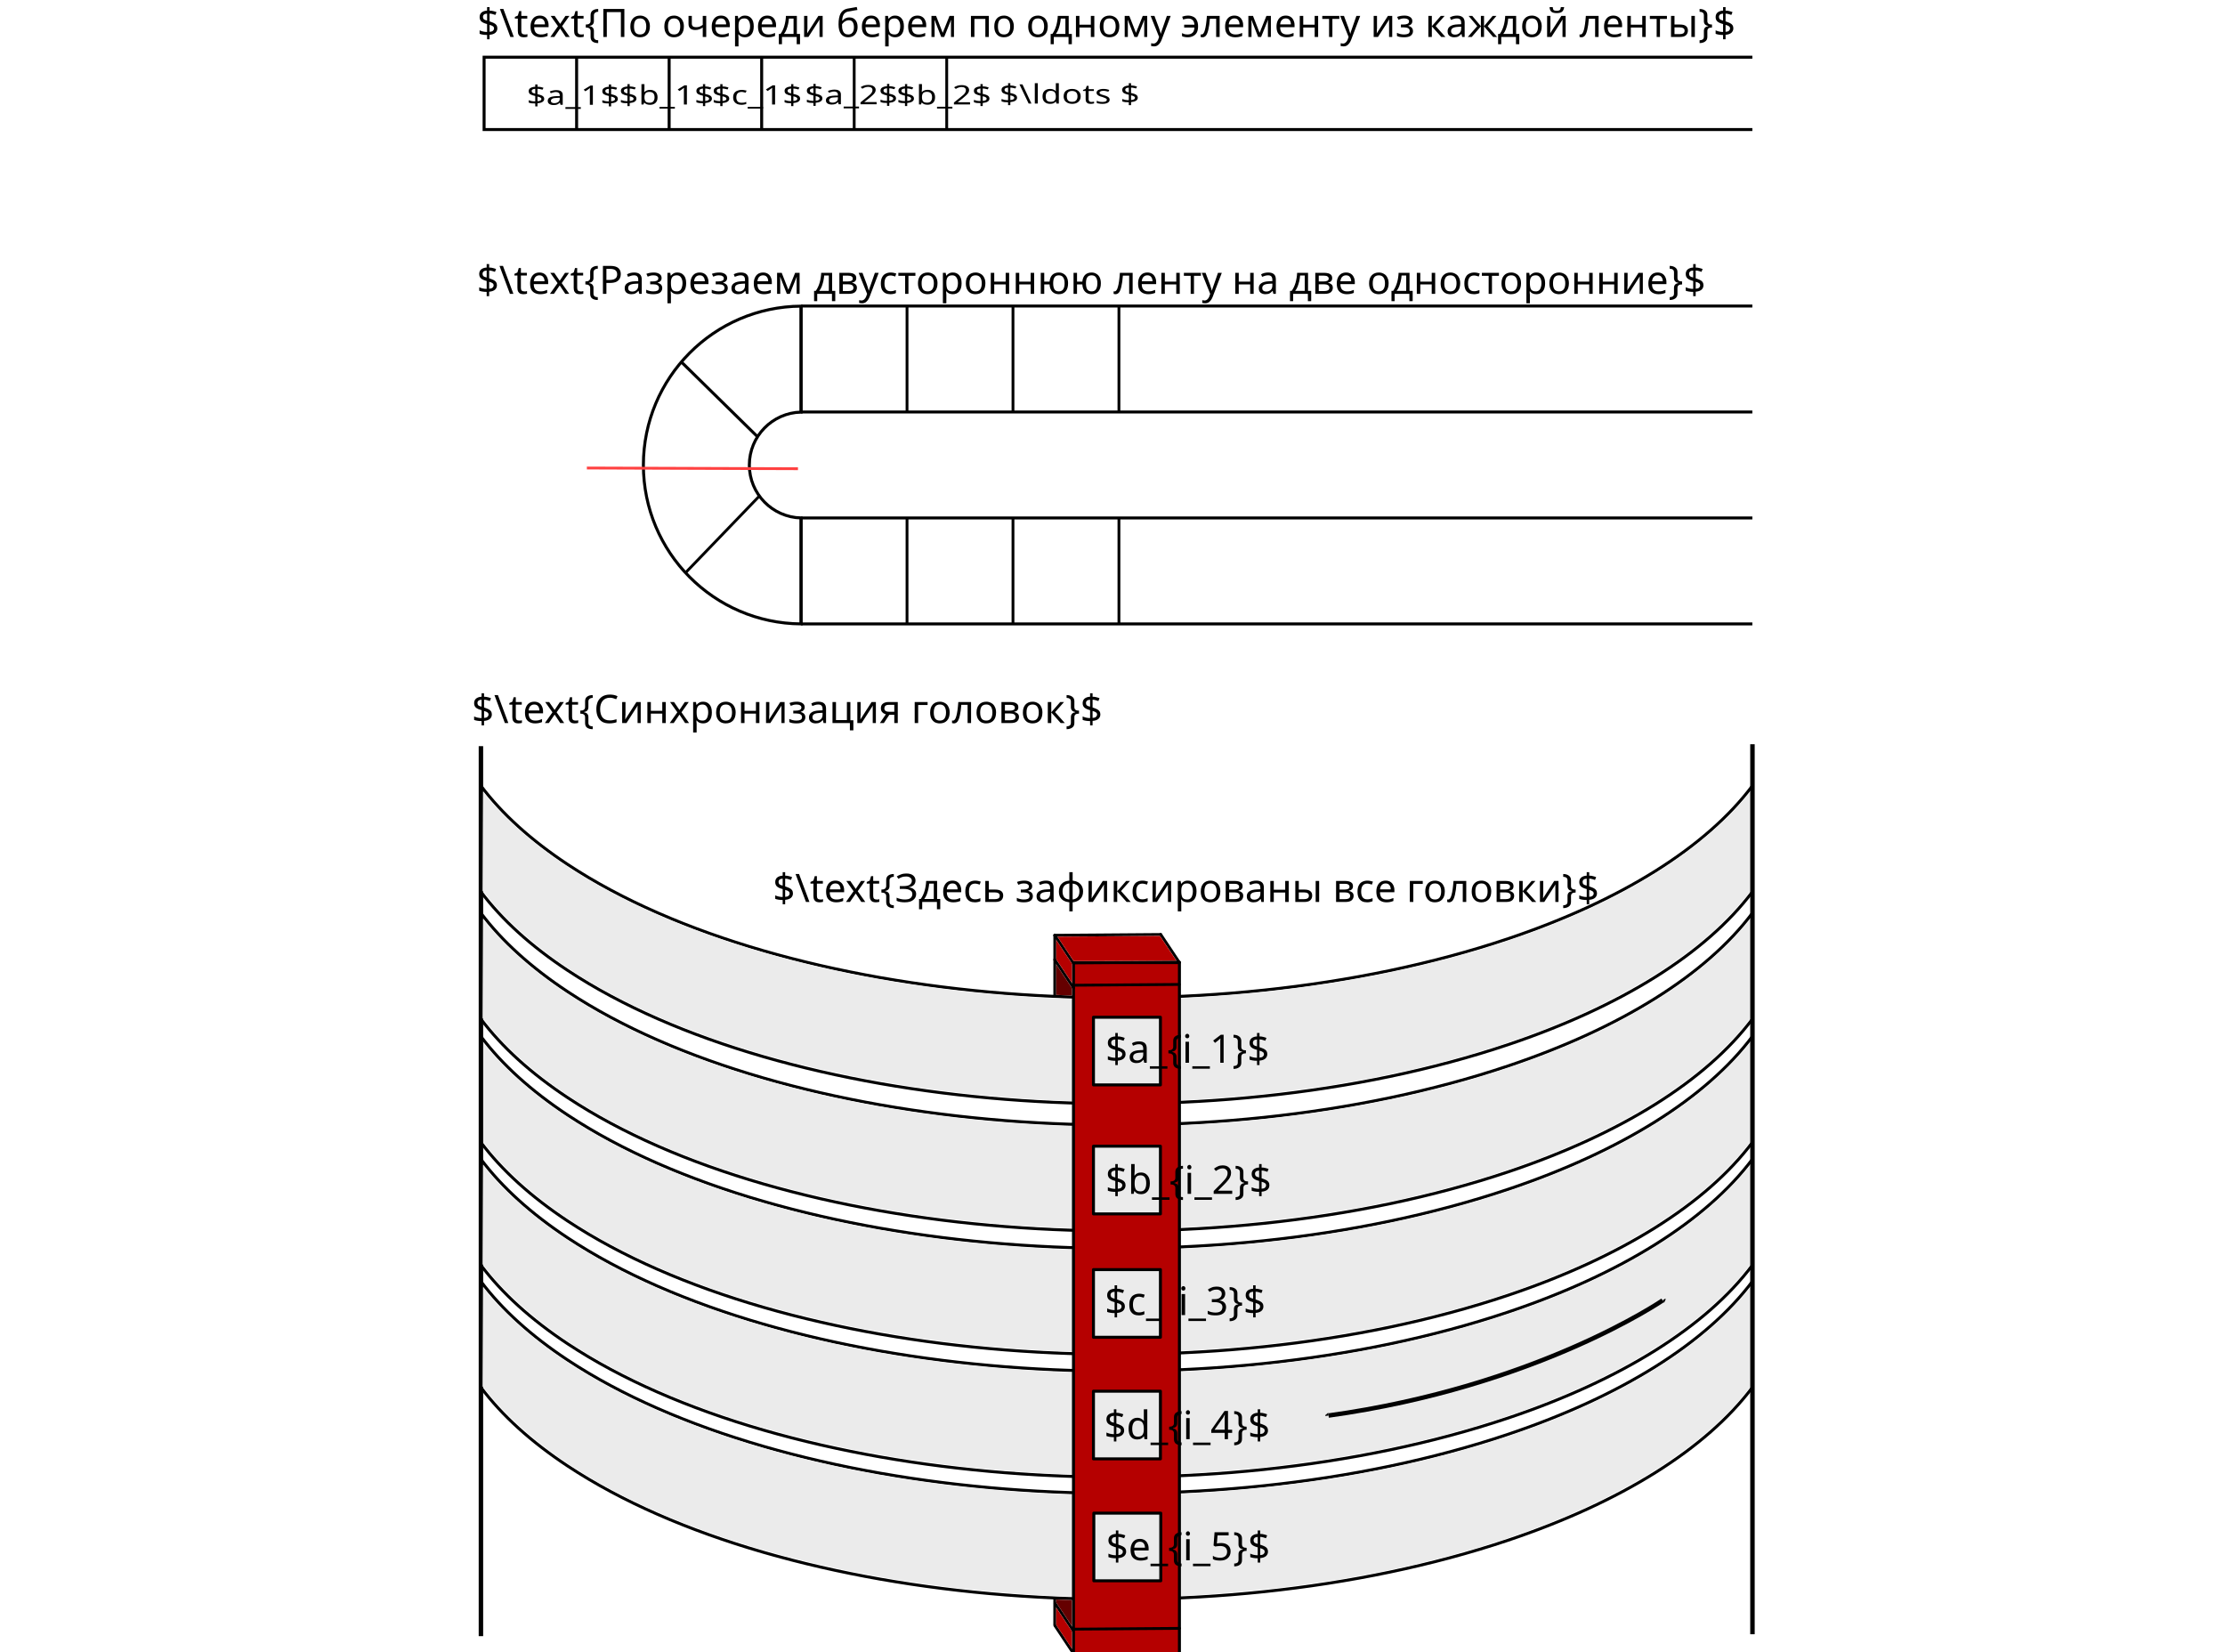
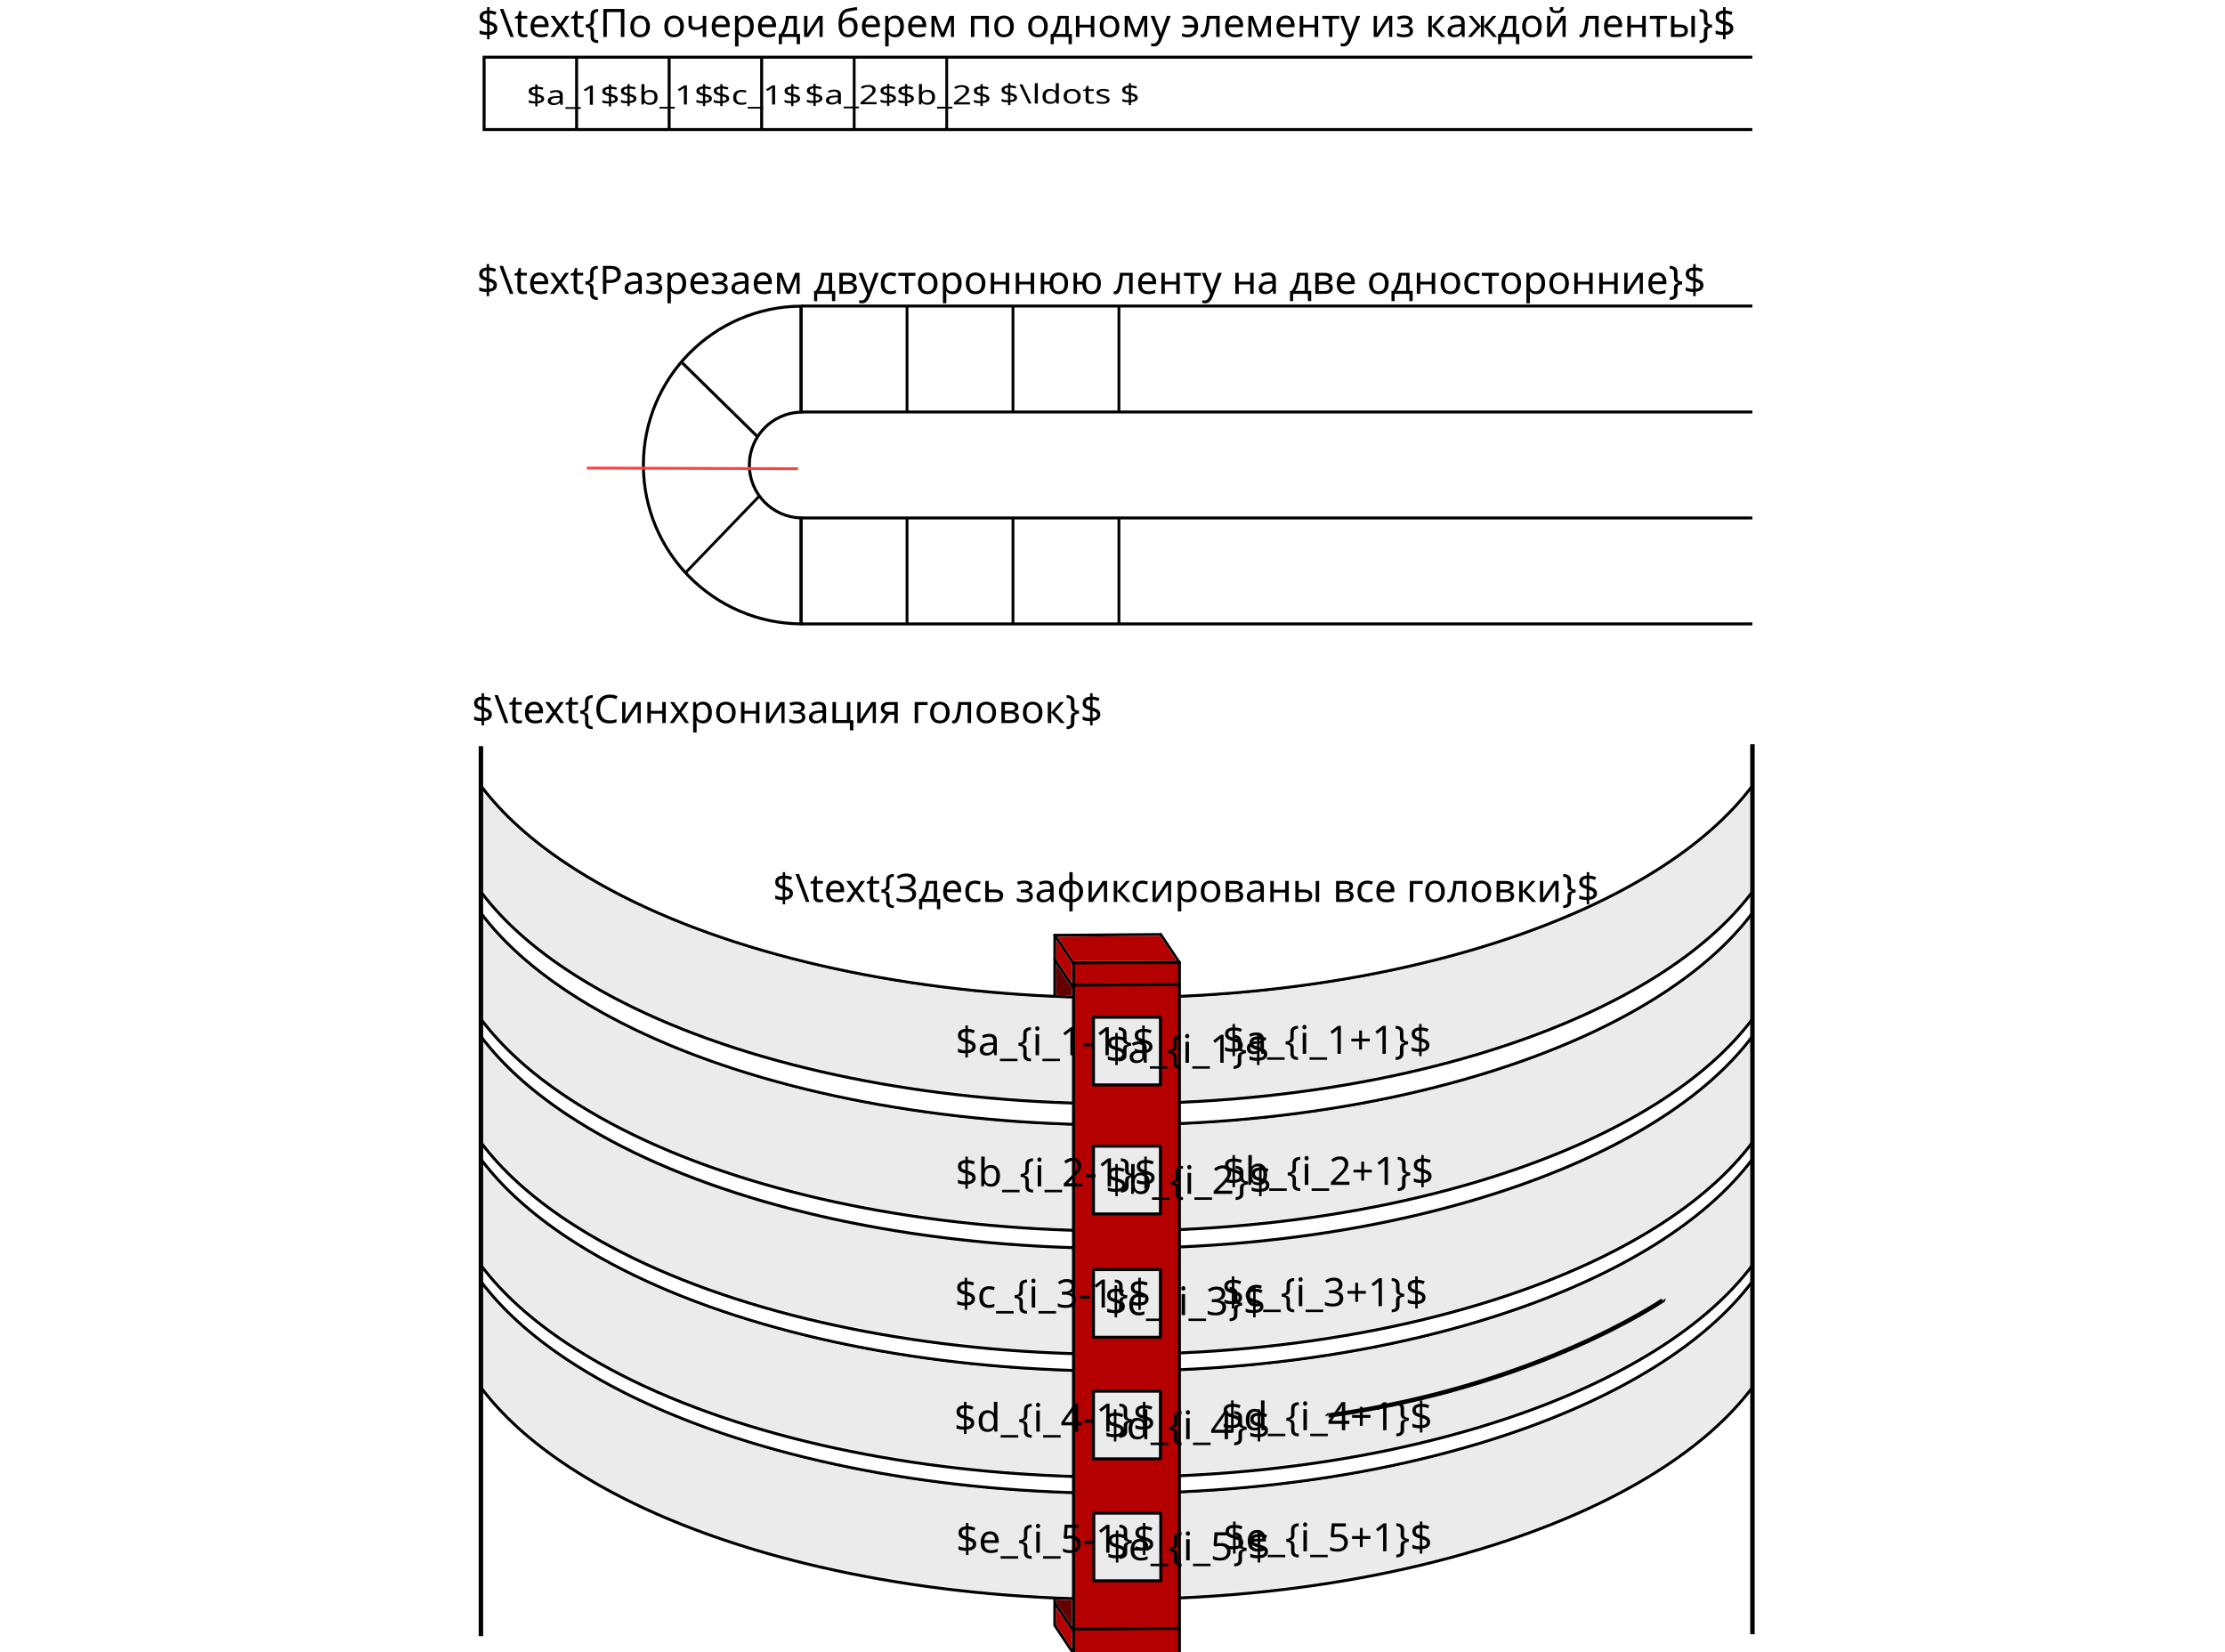
<svg xmlns="http://www.w3.org/2000/svg" width="210mm" height="155.902mm" viewBox="0 0 210 155.902" version="1.1" id="svg8">
  <defs id="defs2">
    <marker markerWidth="0.911" markerHeight="1.69" refX="0" refY="0" orient="auto-start-reverse" id="marker-arrow-1.5923999999999998">
      <g id="g109" transform="scale(1.073399)">
        <path id="path107" style="fill:none;stroke:#000000;stroke-width:0.6;stroke-linecap:round;stroke-linejoin:round;stroke-miterlimit:10;stroke-dasharray:none;stroke-opacity:1" d="M -1.554,2.072 C -1.425,1.295 0,0.13 0.389,0 0,-0.13 -1.425,-1.295 -1.554,-2.072" />
      </g>
    </marker>
    <marker markerWidth="0.911" markerHeight="1.69" refX="0" refY="0" orient="auto-start-reverse" id="marker-arrow-1.5923999999999998-3">
      <g id="g126" transform="scale(1.073399)">
        <path id="path124" style="fill:none;stroke:#000000;stroke-width:0.6;stroke-linecap:round;stroke-linejoin:round;stroke-miterlimit:10;stroke-dasharray:none;stroke-opacity:1" d="M -1.554,2.072 C -1.425,1.295 0,0.13 0.389,0 0,-0.13 -1.425,-1.295 -1.554,-2.072" />
      </g>
    </marker>
    <marker markerWidth="0.911" markerHeight="1.69" refX="0" refY="0" orient="auto-start-reverse" id="marker-arrow-1.5923999999999998-4">
      <g id="g1804" transform="scale(1.073399)">
        <path id="path1802" style="fill:none;stroke:#000000;stroke-width:0.6;stroke-linecap:round;stroke-linejoin:round;stroke-miterlimit:10;stroke-dasharray:none;stroke-opacity:1" d="M -1.554,2.072 C -1.425,1.295 0,0.13 0.389,0 0,-0.13 -1.425,-1.295 -1.554,-2.072" />
      </g>
    </marker>
  </defs>
  <g id="layer1" transform="translate(-109.6299,-91.2942)">
+     <g transform="translate(35.02076,-84.7711)" id="g1408-9">
+       <g id="g1355-31">
+         <path style="opacity:1;fill:none;fill-opacity:1;stroke:#000000;stroke-width:0.281;stroke-dasharray:none;stroke-opacity:1;marker-start:none;marker-end:none" d="m 120,296.999 a 63.643,30 0 0 0 8.19,7.419 63.643,30 0 0 0 88.77,7 A 63.643,30 0 0 0 240,297" id="path1242-9" />
+         <path style="opacity:1;fill:none;fill-opacity:1;stroke:#000000;stroke-width:0.281;stroke-dasharray:none;stroke-opacity:1;marker-start:none;marker-end:none" d="m 120,306.999 a 63.643,30 0 0 0 8.19,7.419 63.643,30 0 0 0 88.77,7 A 63.643,30 0 0 0 240,307" id="path1242-5-4" />
+       </g>
+       <path id="path1402-78" d="m 174.865,326.721 c -20.208,-0.866 -38.077,-5.967 -48.547,-13.86 -2.08,-1.568 -4.194,-3.542 -5.466,-5.105 l -0.698,-0.857 0.024,-4.669 0.024,-4.669 0.47,0.586 c 1.164,1.45 3.417,3.528 5.503,5.075 13.372,9.916 37.981,15.297 62.512,13.669 17.358,-1.152 32.687,-5.488 42.992,-12.162 2.874,-1.862 5.864,-4.437 7.646,-6.587 l 0.491,-0.593 v 4.705 4.705 l -0.722,0.874 c -4.508,5.456 -12.782,10.364 -23.101,13.702 -8.608,2.784 -18.069,4.451 -28.905,5.094 -2.272,0.135 -9.89,0.192 -12.225,0.092 z" style="opacity:1;fill:#ebebeb;fill-opacity:1;stroke:none;stroke-width:0.281;stroke-dasharray:none;stroke-opacity:1;marker-start:none;marker-end:none" />
+     </g>
+     <g transform="translate(35.02076,-96.30442)" id="g1408-7">
+       <g id="g1355-3">
+         <path style="opacity:1;fill:none;fill-opacity:1;stroke:#000000;stroke-width:0.281;stroke-dasharray:none;stroke-opacity:1;marker-start:none;marker-end:none" d="m 120,296.999 a 63.643,30 0 0 0 8.19,7.419 63.643,30 0 0 0 88.77,7 A 63.643,30 0 0 0 240,297" id="path1242-6" />
+         <path style="opacity:1;fill:none;fill-opacity:1;stroke:#000000;stroke-width:0.281;stroke-dasharray:none;stroke-opacity:1;marker-start:none;marker-end:none" d="m 120,306.999 a 63.643,30 0 0 0 8.19,7.419 63.643,30 0 0 0 88.77,7 A 63.643,30 0 0 0 240,307" id="path1242-5-1" />
+       </g>
+       <path id="path1402-2" d="m 174.865,326.721 c -20.208,-0.866 -38.077,-5.967 -48.547,-13.86 -2.08,-1.568 -4.194,-3.542 -5.466,-5.105 l -0.698,-0.857 0.024,-4.669 0.024,-4.669 0.47,0.586 c 1.164,1.45 3.417,3.528 5.503,5.075 13.372,9.916 37.981,15.297 62.512,13.669 17.358,-1.152 32.687,-5.488 42.992,-12.162 2.874,-1.862 5.864,-4.437 7.646,-6.587 l 0.491,-0.593 v 4.705 4.705 l -0.722,0.874 c -4.508,5.456 -12.782,10.364 -23.101,13.702 -8.608,2.784 -18.069,4.451 -28.905,5.094 -2.272,0.135 -9.89,0.192 -12.225,0.092 z" style="opacity:1;fill:#ebebeb;fill-opacity:1;stroke:none;stroke-width:0.281;stroke-dasharray:none;stroke-opacity:1;marker-start:none;marker-end:none" />
+     </g>
    <g transform="translate(35.02076,-107.892)" id="g1408-5">
+       <path id="path1402-9" d="m 174.865,326.721 c -20.208,-0.866 -38.077,-5.967 -48.547,-13.86 -2.08,-1.568 -4.194,-3.542 -5.466,-5.105 l -0.698,-0.857 0.024,-4.669 0.024,-4.669 0.47,0.586 c 1.164,1.45 3.417,3.528 5.503,5.075 13.372,9.916 37.981,15.297 62.512,13.669 17.358,-1.152 32.687,-5.488 42.992,-12.162 2.874,-1.862 5.864,-4.437 7.646,-6.587 l 0.491,-0.593 v 4.705 4.705 l -0.722,0.874 c -4.508,5.456 -12.782,10.364 -23.101,13.702 -8.608,2.784 -18.069,4.451 -28.905,5.094 -2.272,0.135 -9.89,0.192 -12.225,0.092 z" style="opacity:1;fill:#ebebeb;fill-opacity:1;stroke:none;stroke-width:0.281;stroke-dasharray:none;stroke-opacity:1;marker-start:none;marker-end:none" />
+       <text id="text1869-7" xml:space="preserve" style="font-size:3.704px;font-family:'Iosevka Term';-inkscape-font-specification:'Iosevka Term, Normal';fill:#000000;fill-opacity:1;stroke:none;stroke-width:0.265" x="188.937" y="298.903">
+         <tspan id="tspan1867-53" x="188.937" y="302.264" style="stroke-width:0.265" />
+       </text>
      <g id="g1355-9">
        <path style="opacity:1;fill:none;fill-opacity:1;stroke:#000000;stroke-width:0.281;stroke-dasharray:none;stroke-opacity:1;marker-start:none;marker-end:none" d="m 120,296.999 a 63.643,30 0 0 0 8.19,7.419 63.643,30 0 0 0 88.77,7 A 63.643,30 0 0 0 240,297" id="path1242-22" />
        <path style="opacity:1;fill:none;fill-opacity:1;stroke:#000000;stroke-width:0.281;stroke-dasharray:none;stroke-opacity:1;marker-start:none;marker-end:none" d="m 120,306.999 a 63.643,30 0 0 0 8.19,7.419 63.643,30 0 0 0 88.77,7 A 63.643,30 0 0 0 240,307" id="path1242-5-8" />
      </g>
-       <path id="path1402-9" d="m 174.865,326.721 c -20.208,-0.866 -38.077,-5.967 -48.547,-13.86 -2.08,-1.568 -4.194,-3.542 -5.466,-5.105 l -0.698,-0.857 0.024,-4.669 0.024,-4.669 0.47,0.586 c 1.164,1.45 3.417,3.528 5.503,5.075 13.372,9.916 37.981,15.297 62.512,13.669 17.358,-1.152 32.687,-5.488 42.992,-12.162 2.874,-1.862 5.864,-4.437 7.646,-6.587 l 0.491,-0.593 v 4.705 4.705 l -0.722,0.874 c -4.508,5.456 -12.782,10.364 -23.101,13.702 -8.608,2.784 -18.069,4.451 -28.905,5.094 -2.272,0.135 -9.89,0.192 -12.225,0.092 z" style="opacity:1;fill:#ebebeb;fill-opacity:1;stroke:none;stroke-width:0.281;stroke-dasharray:none;stroke-opacity:1;marker-start:none;marker-end:none" />
      <text id="text1915" xml:space="preserve" style="font-size:3.704px;font-family:'Iosevka Term';-inkscape-font-specification:'Iosevka Term, Normal';fill:#000000;fill-opacity:1;stroke:none;stroke-width:0.265" x="178.87" y="323.293">
        <tspan id="tspan1913" x="178.87" y="323.293" style="stroke-width:0.265">$c_{i_3}$</tspan>
      </text>
      <text id="text948" xml:space="preserve" style="font-size:3.704px;font-family:'Iosevka Term';-inkscape-font-specification:'Iosevka Term, Normal';fill:#000000;fill-opacity:1;stroke:none;stroke-width:0.265" x="147.543" y="284.309">
        <tspan id="tspan946" x="147.543" y="284.309" style="stroke-width:0.265">$\text{Здесь зафиксированы все головки}$</tspan>
      </text>
+     </g>
+     <g transform="translate(35.02076,-119.5336)" id="g1408-2">
+       <g id="g1355-0">
+         <path style="opacity:1;fill:none;fill-opacity:1;stroke:#000000;stroke-width:0.281;stroke-dasharray:none;stroke-opacity:1;marker-start:none;marker-end:none" d="m 120,296.999 a 63.643,30 0 0 0 8.19,7.419 63.643,30 0 0 0 88.77,7 A 63.643,30 0 0 0 240,297" id="path1242-2" />
+         <path style="opacity:1;fill:none;fill-opacity:1;stroke:#000000;stroke-width:0.281;stroke-dasharray:none;stroke-opacity:1;marker-start:none;marker-end:none" d="m 120,306.999 a 63.643,30 0 0 0 8.19,7.419 63.643,30 0 0 0 88.77,7 A 63.643,30 0 0 0 240,307" id="path1242-5-3" />
+       </g>
+       <path id="path1402-7" d="m 174.865,326.721 c -20.208,-0.866 -38.077,-5.967 -48.547,-13.86 -2.08,-1.568 -4.194,-3.542 -5.466,-5.105 l -0.698,-0.857 0.024,-4.669 0.024,-4.669 0.47,0.586 c 1.164,1.45 3.417,3.528 5.503,5.075 13.372,9.916 37.981,15.297 62.512,13.669 17.358,-1.152 32.687,-5.488 42.992,-12.162 2.874,-1.862 5.864,-4.437 7.646,-6.587 l 0.491,-0.593 v 4.705 4.705 l -0.722,0.874 c -4.508,5.456 -12.782,10.364 -23.101,13.702 -8.608,2.784 -18.069,4.451 -28.905,5.094 -2.272,0.135 -9.89,0.192 -12.225,0.092 z" style="opacity:1;fill:#ebebeb;fill-opacity:1;stroke:none;stroke-width:0.281;stroke-dasharray:none;stroke-opacity:1;marker-start:none;marker-end:none" />
+     </g>
+     <g id="g1408" transform="translate(35.02076,-131.542)">
+       <g id="g1355">
+         <path style="opacity:1;fill:none;fill-opacity:1;stroke:#000000;stroke-width:0.281;stroke-dasharray:none;stroke-opacity:1;marker-start:none;marker-end:none" d="m 120,296.999 a 63.643,30 0 0 0 8.19,7.419 63.643,30 0 0 0 88.77,7 A 63.643,30 0 0 0 240,297" id="path1242" />
+         <path style="opacity:1;fill:none;fill-opacity:1;stroke:#000000;stroke-width:0.281;stroke-dasharray:none;stroke-opacity:1;marker-start:none;marker-end:none" d="m 120,306.999 a 63.643,30 0 0 0 8.19,7.419 63.643,30 0 0 0 88.77,7 A 63.643,30 0 0 0 240,307" id="path1242-5" />
+       </g>
+       <path id="path1402" d="m 174.865,326.721 c -20.208,-0.866 -38.077,-5.967 -48.547,-13.86 -2.08,-1.568 -4.194,-3.542 -5.466,-5.105 l -0.698,-0.857 0.024,-4.669 0.024,-4.669 0.47,0.586 c 1.164,1.45 3.417,3.528 5.503,5.075 13.372,9.916 37.981,15.297 62.512,13.669 17.358,-1.152 32.687,-5.488 42.992,-12.162 2.874,-1.862 5.864,-4.437 7.646,-6.587 l 0.491,-0.593 v 4.705 4.705 l -0.722,0.874 c -4.508,5.456 -12.782,10.364 -23.101,13.702 -8.608,2.784 -18.069,4.451 -28.905,5.094 -2.272,0.135 -9.89,0.192 -12.225,0.092 z" style="opacity:1;fill:#ebebeb;fill-opacity:1;stroke:none;stroke-width:0.281;stroke-dasharray:none;stroke-opacity:1;marker-start:none;marker-end:none" />
    </g>
    <path style="fill:none;fill-opacity:1;stroke:#000000;stroke-width:0.281;stroke-linecap:butt;stroke-linejoin:miter;stroke-dasharray:none;stroke-opacity:1;marker-start:none;marker-end:none" d="M 275.021,103.52 H 155.32 v -6.828 h 119.701" id="path8" />
    <path style="fill:none;fill-opacity:1;stroke:#000000;stroke-width:0.281;stroke-linecap:butt;stroke-linejoin:miter;stroke-dasharray:none;stroke-opacity:1;marker-start:none;marker-end:none" d="m 164.052,96.693 v 6.828" id="path18" />
    <path style="fill:none;fill-opacity:1;stroke:#000000;stroke-width:0.281;stroke-linecap:butt;stroke-linejoin:miter;stroke-dasharray:none;stroke-opacity:1;marker-start:none;marker-end:none" d="m 172.785,96.693 v 6.828" id="path28" />
    <path style="fill:none;fill-opacity:1;stroke:#000000;stroke-width:0.281;stroke-linecap:butt;stroke-linejoin:miter;stroke-dasharray:none;stroke-opacity:1;marker-start:none;marker-end:none" d="m 181.517,96.693 v 6.828" id="path38" />
    <path style="fill:none;stroke:#000000;stroke-width:0.265px;stroke-linecap:butt;stroke-linejoin:miter;stroke-opacity:1" d="m 190.25,96.693 v 6.828" id="path48" />
    <path style="fill:none;stroke:#000000;stroke-width:0.265px;stroke-linecap:butt;stroke-linejoin:miter;stroke-opacity:1" d="m 198.983,96.693 v 6.828" id="path50" />
    <text id="text54" xml:space="preserve" style="font-size:2.86px;font-family:'Iosevka Term';-inkscape-font-specification:'Iosevka Term, Normal';fill:#000000;fill-opacity:1;stroke:none;stroke-width:0.265" y="114.427" x="140.885" transform="scale(1.130939,0.8842211)">
      <tspan id="tspan52" x="140.885" y="114.427" style="stroke-width:0.265">$a_1$</tspan>
    </text>
    <text id="text68" xml:space="preserve" style="font-size:2.86px;font-family:'Iosevka Term';-inkscape-font-specification:'Iosevka Term, Normal';fill:#000000;fill-opacity:1;stroke:none;stroke-width:0.265" y="114.401" x="148.581" transform="scale(1.130939,0.8842211)">
      <tspan id="tspan66" x="148.581" y="114.401" style="stroke-width:0.265">$b_1$</tspan>
    </text>
    <text id="text82" xml:space="preserve" style="font-size:2.86px;font-family:'Iosevka Term';-inkscape-font-specification:'Iosevka Term, Normal';fill:#000000;fill-opacity:1;stroke:none;stroke-width:0.265" y="114.401" x="156.328" transform="scale(1.130939,0.8842211)">
      <tspan id="tspan80" x="156.328" y="114.401" style="stroke-width:0.265">$c_1$</tspan>
    </text>
    <text id="text96" xml:space="preserve" style="font-size:2.86px;font-family:'Iosevka Term';-inkscape-font-specification:'Iosevka Term, Normal';fill:#000000;fill-opacity:1;stroke:none;stroke-width:0.265" y="114.374" x="164.103" transform="scale(1.130939,0.8842211)">
      <tspan id="tspan94" x="164.103" y="114.374" style="stroke-width:0.265">$a_2$</tspan>
    </text>
    <text id="text110" xml:space="preserve" style="font-size:2.86px;font-family:'Iosevka Term';-inkscape-font-specification:'Iosevka Term, Normal';fill:#000000;fill-opacity:1;stroke:none;stroke-width:0.265" y="114.392" x="171.743" transform="scale(1.130939,0.8842211)">
      <tspan id="tspan108" x="171.743" y="114.392" style="stroke-width:0.265">$b_2$</tspan>
    </text>
    <text id="text124" xml:space="preserve" style="font-size:2.86px;font-family:'Iosevka Term';-inkscape-font-specification:'Iosevka Term, Normal';fill:#000000;fill-opacity:1;stroke:none;stroke-width:0.265" y="114.3" x="180.346" transform="scale(1.130939,0.8842211)">
      <tspan id="tspan122" x="180.346" y="114.3" style="stroke-width:0.265">$\ldots $</tspan>
    </text>
    <g id="g1155" transform="matrix(0.8978329,0,0,1,23.43298,-96.87918)" style="stroke-width:1.055">
      <path id="path138" d="m 180.217,217.054 h 100" style="fill:none;stroke:#000000;stroke-width:0.279px;stroke-linecap:butt;stroke-linejoin:miter;stroke-opacity:1" />
      <path id="path140" d="m 180.217,227.054 h 100" style="fill:none;stroke:#000000;stroke-width:0.279px;stroke-linecap:butt;stroke-linejoin:miter;stroke-opacity:1" />
      <path id="path142" d="m 180.217,237.054 h 100" style="fill:none;stroke:#000000;stroke-width:0.279px;stroke-linecap:butt;stroke-linejoin:miter;stroke-opacity:1" />
      <path id="path144" d="m 180.217,247.054 h 100" style="fill:none;stroke:#000000;stroke-width:0.279px;stroke-linecap:butt;stroke-linejoin:miter;stroke-opacity:1" />
    </g>
    <path style="fill:none;stroke:#000000;stroke-width:0.265px;stroke-linecap:butt;stroke-linejoin:miter;stroke-opacity:1" d="m 185.237,120.175 v 10" id="path170" />
    <path style="fill:none;stroke:#000000;stroke-width:0.265px;stroke-linecap:butt;stroke-linejoin:miter;stroke-opacity:1" d="m 185.237,140.175 v 10" id="path174" />
    <path style="fill:none;stroke:#000000;stroke-width:0.265px;stroke-linecap:butt;stroke-linejoin:miter;stroke-opacity:1" d="m 195.237,120.175 v 10" id="path192" />
    <path style="fill:none;stroke:#000000;stroke-width:0.265px;stroke-linecap:butt;stroke-linejoin:miter;stroke-opacity:1" d="m 195.237,140.175 v 10" id="path194" />
    <path style="opacity:1;fill:none;fill-opacity:1;stroke:#000000;stroke-width:0.281;stroke-dasharray:none;stroke-opacity:1;marker-start:none;marker-end:none" d="m 185.237,120.185 a 15,15 0 0 0 -14.883,14.996 15,15 0 0 0 14.883,14.994 v -10 a 5,5 0 0 1 -4.883,-4.994 5,5 0 0 1 4.883,-4.996 z" id="path889" />
    <path style="fill:none;fill-opacity:1;stroke:#000000;stroke-width:0.281;stroke-linecap:butt;stroke-linejoin:miter;stroke-dasharray:none;stroke-opacity:1;marker-start:none;marker-end:none" d="m 181.085,132.469 -7.184,-7.051" id="path921" />
    <path style="fill:none;stroke:#000000;stroke-width:0.265px;stroke-linecap:butt;stroke-linejoin:miter;stroke-opacity:1" d="m 181.285,138.123 -6.918,7.184" id="path931" />
    <path style="fill:none;stroke:#ff4141;stroke-width:0.265px;stroke-linecap:butt;stroke-linejoin:miter;stroke-opacity:1" d="m 165.02,135.462 19.924,0.067" id="path933" />
    <text id="text937" xml:space="preserve" style="font-size:3.704px;font-family:'Iosevka Term';-inkscape-font-specification:'Iosevka Term, Normal';fill:#000000;fill-opacity:1;stroke:none;stroke-width:0.265" x="154.664" y="94.782">
      <tspan id="tspan935" x="154.664" y="94.782" style="stroke-width:0.265">$\text{По очереди берем по одному элементу из каждой ленты}$</tspan>
    </text>
    <path style="fill:none;stroke:#000000;stroke-width:0.265px;stroke-linecap:butt;stroke-linejoin:miter;stroke-opacity:1" d="m 205.237,120.121 v 10" id="path949" />
    <path style="fill:none;stroke:#000000;stroke-width:0.265px;stroke-linecap:butt;stroke-linejoin:miter;stroke-opacity:1" d="m 205.237,140.121 v 10" id="path951" />
    <path style="fill:none;stroke:#000000;stroke-width:0.265px;stroke-linecap:butt;stroke-linejoin:miter;stroke-opacity:1" d="m 215.237,150.121 v -10" id="path953" />
    <path style="fill:none;stroke:#000000;stroke-width:0.265px;stroke-linecap:butt;stroke-linejoin:miter;stroke-opacity:1" d="m 215.237,120.121 v 10" id="path955" />
    <text id="text1114" xml:space="preserve" style="font-size:3.704px;font-family:'Iosevka Term';-inkscape-font-specification:'Iosevka Term, Normal';fill:#000000;fill-opacity:1;stroke:none;stroke-width:0.265" x="154.625" y="119.027">
      <tspan id="tspan1112" x="154.625" y="119.027" style="stroke-width:0.265">$\text{Разрезаем двустороннюю ленту на две односторонние}$</tspan>
    </text>
    <path style="fill:none;fill-opacity:1;stroke:#000000;stroke-width:0.421;stroke-linecap:butt;stroke-linejoin:miter;stroke-dasharray:none;stroke-opacity:1;marker-start:none;marker-end:none" d="m 155.021,161.711 v 83.991" id="path1398" />
-     <g id="g1408" transform="translate(35.02076,-131.542)">
-       <g id="g1355">
-         <path style="opacity:1;fill:none;fill-opacity:1;stroke:#000000;stroke-width:0.281;stroke-dasharray:none;stroke-opacity:1;marker-start:none;marker-end:none" d="m 120,296.999 a 63.643,30 0 0 0 8.19,7.419 63.643,30 0 0 0 88.77,7 A 63.643,30 0 0 0 240,297" id="path1242" />
-         <path style="opacity:1;fill:none;fill-opacity:1;stroke:#000000;stroke-width:0.281;stroke-dasharray:none;stroke-opacity:1;marker-start:none;marker-end:none" d="m 120,306.999 a 63.643,30 0 0 0 8.19,7.419 63.643,30 0 0 0 88.77,7 A 63.643,30 0 0 0 240,307" id="path1242-5" />
-       </g>
-       <path id="path1402" d="m 174.865,326.721 c -20.208,-0.866 -38.077,-5.967 -48.547,-13.86 -2.08,-1.568 -4.194,-3.542 -5.466,-5.105 l -0.698,-0.857 0.024,-4.669 0.024,-4.669 0.47,0.586 c 1.164,1.45 3.417,3.528 5.503,5.075 13.372,9.916 37.981,15.297 62.512,13.669 17.358,-1.152 32.687,-5.488 42.992,-12.162 2.874,-1.862 5.864,-4.437 7.646,-6.587 l 0.491,-0.593 v 4.705 4.705 l -0.722,0.874 c -4.508,5.456 -12.782,10.364 -23.101,13.702 -8.608,2.784 -18.069,4.451 -28.905,5.094 -2.272,0.135 -9.89,0.192 -12.225,0.092 z" style="opacity:1;fill:#ebebeb;fill-opacity:1;stroke:none;stroke-width:0.281;stroke-dasharray:none;stroke-opacity:1;marker-start:none;marker-end:none" />
-     </g>
-     <g transform="translate(35.02076,-119.5336)" id="g1408-2">
-       <g id="g1355-0">
-         <path style="opacity:1;fill:none;fill-opacity:1;stroke:#000000;stroke-width:0.281;stroke-dasharray:none;stroke-opacity:1;marker-start:none;marker-end:none" d="m 120,296.999 a 63.643,30 0 0 0 8.19,7.419 63.643,30 0 0 0 88.77,7 A 63.643,30 0 0 0 240,297" id="path1242-2" />
-         <path style="opacity:1;fill:none;fill-opacity:1;stroke:#000000;stroke-width:0.281;stroke-dasharray:none;stroke-opacity:1;marker-start:none;marker-end:none" d="m 120,306.999 a 63.643,30 0 0 0 8.19,7.419 63.643,30 0 0 0 88.77,7 A 63.643,30 0 0 0 240,307" id="path1242-5-3" />
-       </g>
-       <path id="path1402-7" d="m 174.865,326.721 c -20.208,-0.866 -38.077,-5.967 -48.547,-13.86 -2.08,-1.568 -4.194,-3.542 -5.466,-5.105 l -0.698,-0.857 0.024,-4.669 0.024,-4.669 0.47,0.586 c 1.164,1.45 3.417,3.528 5.503,5.075 13.372,9.916 37.981,15.297 62.512,13.669 17.358,-1.152 32.687,-5.488 42.992,-12.162 2.874,-1.862 5.864,-4.437 7.646,-6.587 l 0.491,-0.593 v 4.705 4.705 l -0.722,0.874 c -4.508,5.456 -12.782,10.364 -23.101,13.702 -8.608,2.784 -18.069,4.451 -28.905,5.094 -2.272,0.135 -9.89,0.192 -12.225,0.092 z" style="opacity:1;fill:#ebebeb;fill-opacity:1;stroke:none;stroke-width:0.281;stroke-dasharray:none;stroke-opacity:1;marker-start:none;marker-end:none" />
-     </g>
-     <g transform="translate(35.02076,-96.30442)" id="g1408-7">
-       <g id="g1355-3">
-         <path style="opacity:1;fill:none;fill-opacity:1;stroke:#000000;stroke-width:0.281;stroke-dasharray:none;stroke-opacity:1;marker-start:none;marker-end:none" d="m 120,296.999 a 63.643,30 0 0 0 8.19,7.419 63.643,30 0 0 0 88.77,7 A 63.643,30 0 0 0 240,297" id="path1242-6" />
-         <path style="opacity:1;fill:none;fill-opacity:1;stroke:#000000;stroke-width:0.281;stroke-dasharray:none;stroke-opacity:1;marker-start:none;marker-end:none" d="m 120,306.999 a 63.643,30 0 0 0 8.19,7.419 63.643,30 0 0 0 88.77,7 A 63.643,30 0 0 0 240,307" id="path1242-5-1" />
-       </g>
-       <path id="path1402-2" d="m 174.865,326.721 c -20.208,-0.866 -38.077,-5.967 -48.547,-13.86 -2.08,-1.568 -4.194,-3.542 -5.466,-5.105 l -0.698,-0.857 0.024,-4.669 0.024,-4.669 0.47,0.586 c 1.164,1.45 3.417,3.528 5.503,5.075 13.372,9.916 37.981,15.297 62.512,13.669 17.358,-1.152 32.687,-5.488 42.992,-12.162 2.874,-1.862 5.864,-4.437 7.646,-6.587 l 0.491,-0.593 v 4.705 4.705 l -0.722,0.874 c -4.508,5.456 -12.782,10.364 -23.101,13.702 -8.608,2.784 -18.069,4.451 -28.905,5.094 -2.272,0.135 -9.89,0.192 -12.225,0.092 z" style="opacity:1;fill:#ebebeb;fill-opacity:1;stroke:none;stroke-width:0.281;stroke-dasharray:none;stroke-opacity:1;marker-start:none;marker-end:none" />
-     </g>
-     <g transform="translate(35.02076,-84.7711)" id="g1408-9">
-       <g id="g1355-31">
-         <path style="opacity:1;fill:none;fill-opacity:1;stroke:#000000;stroke-width:0.281;stroke-dasharray:none;stroke-opacity:1;marker-start:none;marker-end:none" d="m 120,296.999 a 63.643,30 0 0 0 8.19,7.419 63.643,30 0 0 0 88.77,7 A 63.643,30 0 0 0 240,297" id="path1242-9" />
-         <path style="opacity:1;fill:none;fill-opacity:1;stroke:#000000;stroke-width:0.281;stroke-dasharray:none;stroke-opacity:1;marker-start:none;marker-end:none" d="m 120,306.999 a 63.643,30 0 0 0 8.19,7.419 63.643,30 0 0 0 88.77,7 A 63.643,30 0 0 0 240,307" id="path1242-5-4" />
-       </g>
-       <path id="path1402-78" d="m 174.865,326.721 c -20.208,-0.866 -38.077,-5.967 -48.547,-13.86 -2.08,-1.568 -4.194,-3.542 -5.466,-5.105 l -0.698,-0.857 0.024,-4.669 0.024,-4.669 0.47,0.586 c 1.164,1.45 3.417,3.528 5.503,5.075 13.372,9.916 37.981,15.297 62.512,13.669 17.358,-1.152 32.687,-5.488 42.992,-12.162 2.874,-1.862 5.864,-4.437 7.646,-6.587 l 0.491,-0.593 v 4.705 4.705 l -0.722,0.874 c -4.508,5.456 -12.782,10.364 -23.101,13.702 -8.608,2.784 -18.069,4.451 -28.905,5.094 -2.272,0.135 -9.89,0.192 -12.225,0.092 z" style="opacity:1;fill:#ebebeb;fill-opacity:1;stroke:none;stroke-width:0.281;stroke-dasharray:none;stroke-opacity:1;marker-start:none;marker-end:none" />
-     </g>
    <path style="opacity:1;fill:#b50000;fill-opacity:1;stroke:#000000;stroke-width:0.281;stroke-linecap:round;stroke-linejoin:round;stroke-dasharray:none;stroke-opacity:1;marker-start:none;marker-end:none" d="m 210.947,182.137 v 65.202 h 10 v -65.202 z m 1.886,5.156 h 6.32 v 6.386 h -6.32 z m 0,12.173 h 6.32 v 6.386 h -6.32 z m 0,11.644 h 6.32 v 6.386 h -6.32 z m 0,11.475 h 6.32 v 6.386 h -6.32 z m 0.034,11.508 h 6.319 v 6.386 h -6.319 z" id="rect1489" />
    <path style="fill:none;stroke:#000000;stroke-width:0.265px;stroke-linecap:round;stroke-linejoin:miter;stroke-opacity:1" d="m 210.947,184.517 -1.767,-2.655" id="path1507-4-5" />
    <path style="fill:none;stroke:#000000;stroke-width:0.265px;stroke-linecap:round;stroke-linejoin:miter;stroke-opacity:1" d="m 209.183,179.556 -0.002,5.689" id="path1558" />
    <path style="fill:none;stroke:#000000;stroke-width:0.265px;stroke-linecap:butt;stroke-linejoin:miter;stroke-opacity:1" d="m 210.947,247.34 -1.767,-2.655" id="path1507-4-3" />
    <path style="fill:none;stroke:#000000;stroke-width:0.265px;stroke-linecap:butt;stroke-linejoin:miter;stroke-opacity:1" d="m 210.947,245.223 -1.767,-2.655" id="path1507-4-6" />
    <path style="fill:none;stroke:#000000;stroke-width:0.265;stroke-linecap:round;stroke-linejoin:miter;stroke-miterlimit:4;stroke-dasharray:none;stroke-opacity:1" d="m 209.18,242.174 -0.002,2.494" id="path1558-1" />
    <path style="fill:none;stroke:#000000;stroke-width:0.265px;stroke-linecap:round;stroke-linejoin:miter;stroke-opacity:1" d="m 210.928,184.274 9.998,-0.075" id="path1556-0" />
    <path style="fill:none;stroke:#000000;stroke-width:0.265px;stroke-linecap:round;stroke-linejoin:miter;stroke-opacity:1" d="m 210.96,245.043 9.998,-0.075" id="path1556-6" />
    <g id="g1664" style="fill:#b50000;fill-opacity:1" transform="translate(35.02076,-131.542)">
      <path id="path1507-4" d="m 175.929,313.755 -1.767,-2.655" style="fill:#b50000;fill-opacity:1;stroke:#000000;stroke-width:0.265px;stroke-linecap:round;stroke-linejoin:miter;stroke-opacity:1" />
      <path id="path1507-4-0" d="m 185.927,313.679 -1.767,-2.655" style="fill:#b50000;fill-opacity:1;stroke:#000000;stroke-width:0.265px;stroke-linecap:round;stroke-linejoin:miter;stroke-opacity:1" />
      <path id="path1556" d="m 174.162,311.1 9.998,-0.075" style="fill:#b50000;fill-opacity:1;stroke:#000000;stroke-width:0.265px;stroke-linecap:round;stroke-linejoin:miter;stroke-opacity:1" />
      <path id="path1556-3" d="m 175.924,313.704 9.998,-0.075" style="fill:#b50000;fill-opacity:1;stroke:#000000;stroke-width:0.265px;stroke-linecap:round;stroke-linejoin:miter;stroke-opacity:1" />
    </g>
    <path style="opacity:1;fill:#b50000;fill-opacity:1;stroke:none;stroke-width:0.265;stroke-linecap:round;stroke-linejoin:round;stroke-miterlimit:4;stroke-dasharray:none;stroke-opacity:1;marker-start:none;marker-end:none" d="m 210.057,245.76 -0.745,-1.119 0.001,-0.814 0.001,-0.814 0.745,1.119 0.745,1.119 -10e-4,0.814 -0.001,0.814 z" id="path1674" />
    <path style="opacity:1;fill:#b50000;fill-opacity:1;stroke:none;stroke-width:0.265;stroke-linecap:round;stroke-linejoin:round;stroke-miterlimit:4;stroke-dasharray:none;stroke-opacity:1;marker-start:none;marker-end:none" d="m 210.06,182.94 -0.742,-1.115 8e-5,-0.909 7e-5,-0.91 0.744,1.116 0.744,1.116 v 0.908 c 0,0.499 -8e-4,0.908 -0.002,0.908 -7.9e-4,0 -0.336,-0.502 -0.744,-1.115 z" id="path1676" />
    <path style="opacity:1;fill:#b50000;fill-opacity:1;stroke:none;stroke-width:0.265;stroke-linecap:round;stroke-linejoin:round;stroke-miterlimit:4;stroke-dasharray:none;stroke-opacity:1;marker-start:none;marker-end:none" d="m 210.2,180.841 -0.767,-1.151 0.214,1e-5 c 0.202,0 4.468,-0.031 6.741,-0.05 0.576,-0.005 1.424,-0.011 1.883,-0.014 l 0.836,-0.006 0.775,1.163 c 0.426,0.64 0.774,1.164 0.772,1.166 -0.002,0.002 -1.179,0.012 -2.617,0.023 -1.928,0.015 -3.199,0.02 -4.842,0.02 l -2.228,-9e-5 -0.767,-1.151 z" id="path1680" />
    <path style="opacity:1;fill:#650000;fill-opacity:1;stroke:none;stroke-width:0.265;stroke-linecap:round;stroke-linejoin:round;stroke-miterlimit:4;stroke-dasharray:none;stroke-opacity:1;marker-start:none;marker-end:none" d="m 210.596,185.238 c -0.024,-0.001 -0.196,-0.007 -0.382,-0.014 -0.434,-0.015 -0.895,-0.034 -0.898,-0.037 -0.001,-10e-4 -0.001,-0.649 -5.3e-4,-1.439 l 0.002,-1.437 0.742,1.116 0.742,1.116 v 0.349 0.349 l -0.081,-0.001 c -0.044,-5.3e-4 -0.101,-0.002 -0.125,-0.003 z" id="path1682" />
    <path style="opacity:1;fill:#650000;fill-opacity:1;stroke:none;stroke-width:0.265;stroke-linecap:round;stroke-linejoin:round;stroke-miterlimit:4;stroke-dasharray:none;stroke-opacity:1;marker-start:none;marker-end:none" d="m 210.056,243.64 -0.742,-1.114 v -0.139 c 0,-0.077 0.002,-0.139 0.004,-0.139 0.002,0 0.164,0.006 0.36,0.014 0.196,0.008 0.528,0.02 0.738,0.027 0.21,0.007 0.383,0.013 0.384,0.014 8e-4,5.3e-4 8e-4,0.553 0,1.227 l -0.002,1.225 z" id="path1684" />
    <path style="fill:none;fill-opacity:1;stroke:#000000;stroke-width:0.421;stroke-linecap:butt;stroke-linejoin:miter;stroke-dasharray:none;stroke-opacity:1;marker-start:url(#marker-arrow-1.5923999999999998);marker-end:url(#marker-arrow-1.5923999999999998)" d="m 235.021,224.883 c 19.667,-2.727 31.53,-10.865 31.53,-10.865" id="path1800" />
    <path style="fill:none;fill-opacity:1;stroke:#000000;stroke-width:0.421;stroke-linecap:butt;stroke-linejoin:miter;stroke-dasharray:none;stroke-opacity:1;marker-start:none;marker-end:none" d="m 275.03,161.531 v 83.991" id="path1398-5" />
    <text id="text1869" xml:space="preserve" style="font-size:3.704px;font-family:'Iosevka Term';-inkscape-font-specification:'Iosevka Term, Normal';fill:#000000;fill-opacity:1;stroke:none;stroke-width:0.265" x="213.958" y="191.587">
      <tspan id="tspan1867" x="213.958" y="191.587" style="stroke-width:0.265">$a_{i_1}$</tspan>
    </text>
    <text id="text1869-2" xml:space="preserve" style="font-size:3.704px;font-family:'Iosevka Term';-inkscape-font-specification:'Iosevka Term, Normal';fill:#000000;fill-opacity:1;stroke:none;stroke-width:0.265" x="213.958" y="203.96">
      <tspan id="tspan1867-5" x="213.958" y="203.96" style="stroke-width:0.265">$b_{i_2}$</tspan>
    </text>
    <text id="text1943" xml:space="preserve" style="font-size:3.704px;font-family:'Iosevka Term';-inkscape-font-specification:'Iosevka Term, Normal';fill:#000000;fill-opacity:1;stroke:none;stroke-width:0.265" x="214.012" y="238.538">
      <tspan id="tspan1941" x="214.012" y="238.538" style="stroke-width:0.265">$e_{i_5}$</tspan>
    </text>
    <text id="text1957" xml:space="preserve" style="font-size:3.704px;font-family:'Iosevka Term';-inkscape-font-specification:'Iosevka Term, Normal';fill:#000000;fill-opacity:1;stroke:none;stroke-width:0.265" x="154.144" y="159.532">
      <tspan id="tspan1955" x="154.144" y="159.532" style="stroke-width:0.265">$\text{Синхронизация головок}$</tspan>
    </text>
    <text id="text1943-4" xml:space="preserve" style="font-size:3.704px;font-family:'Iosevka Term';-inkscape-font-specification:'Iosevka Term, Normal';fill:#000000;fill-opacity:1;stroke:none;stroke-width:0.265" x="213.824" y="227.108">
      <tspan id="tspan1941-7" x="213.824" y="227.108" style="stroke-width:0.265">$d_{i_4}$</tspan>
    </text>
+     <text id="text1915-7" xml:space="preserve" style="font-size:3.704px;font-family:'Iosevka Term';-inkscape-font-specification:'Iosevka Term, Normal';fill:#000000;fill-opacity:1;stroke:none;stroke-width:0.265" x="224.954" y="214.559">
+       <tspan id="tspan1913-0" x="224.954" y="214.559" style="stroke-width:0.265">$c_{i_3+1}$</tspan>
+     </text>
+     <text id="text1869-9" xml:space="preserve" style="font-size:3.704px;font-family:'Iosevka Term';-inkscape-font-specification:'Iosevka Term, Normal';fill:#000000;fill-opacity:1;stroke:none;stroke-width:0.265" x="225.021" y="190.745">
+       <tspan id="tspan1867-3" x="225.021" y="190.745" style="stroke-width:0.265">$a_{i_1+1}$</tspan>
+     </text>
+     <text id="text1869-2-6" xml:space="preserve" style="font-size:3.704px;font-family:'Iosevka Term';-inkscape-font-specification:'Iosevka Term, Normal';fill:#000000;fill-opacity:1;stroke:none;stroke-width:0.265" x="225.021" y="203.118">
+       <tspan id="tspan1867-5-0" x="225.021" y="203.118" style="stroke-width:0.265">$b_{i_2+1}$</tspan>
+     </text>
+     <text id="text1943-6" xml:space="preserve" style="font-size:3.704px;font-family:'Iosevka Term';-inkscape-font-specification:'Iosevka Term, Normal';fill:#000000;fill-opacity:1;stroke:none;stroke-width:0.265" x="225.075" y="237.696">
+       <tspan id="tspan1941-2" x="225.075" y="237.696" style="stroke-width:0.265">$e_{i_5+1}$</tspan>
+     </text>
+     <text id="text1943-4-6" xml:space="preserve" style="font-size:3.704px;font-family:'Iosevka Term';-inkscape-font-specification:'Iosevka Term, Normal';fill:#000000;fill-opacity:1;stroke:none;stroke-width:0.265" x="224.887" y="226.266">
+       <tspan id="tspan1941-7-1" x="224.887" y="226.266" style="stroke-width:0.265">$d_{i_4+1}$</tspan>
+     </text>
+     <flowRoot xml:space="preserve" id="flowRoot1014" style="fill:black;fill-opacity:1;stroke:none;font-family:sans-serif;font-style:normal;font-weight:normal;font-size:40px;line-height:1.25;letter-spacing:0px;word-spacing:0px">
+       <flowRegion id="flowRegion1016">
+         <rect id="rect1018" width="113.386" height="226.772" x="643.918" y="286.132" />
+       </flowRegion>
+       <flowPara id="flowPara1020" />
+     </flowRoot>
+     <text id="text1915-7-8" xml:space="preserve" style="font-size:3.704px;font-family:'Iosevka Term';-inkscape-font-specification:'Iosevka Term, Normal';fill:#000000;fill-opacity:1;stroke:none;stroke-width:0.265" x="199.743" y="214.692">
+       <tspan id="tspan1913-0-7" x="199.743" y="214.692" style="stroke-width:0.265">$c_{i_3-1}$</tspan>
+     </text>
+     <text id="text1869-9-9" xml:space="preserve" style="font-size:3.704px;font-family:'Iosevka Term';-inkscape-font-specification:'Iosevka Term, Normal';fill:#000000;fill-opacity:1;stroke:none;stroke-width:0.265" x="199.809" y="190.878">
+       <tspan id="tspan1867-3-2" x="199.809" y="190.878" style="stroke-width:0.265">$a_{i_1-1}$</tspan>
+     </text>
+     <text id="text1869-2-6-0" xml:space="preserve" style="font-size:3.704px;font-family:'Iosevka Term';-inkscape-font-specification:'Iosevka Term, Normal';fill:#000000;fill-opacity:1;stroke:none;stroke-width:0.265" x="199.809" y="203.251">
+       <tspan id="tspan1867-5-0-2" x="199.809" y="203.251" style="stroke-width:0.265">$b_{i_2-1}$</tspan>
+     </text>
+     <text id="text1943-6-3" xml:space="preserve" style="font-size:3.704px;font-family:'Iosevka Term';-inkscape-font-specification:'Iosevka Term, Normal';fill:#000000;fill-opacity:1;stroke:none;stroke-width:0.265" x="199.863" y="237.829">
+       <tspan id="tspan1941-2-7" x="199.863" y="237.829" style="stroke-width:0.265">$e_{i_5-1}$</tspan>
+     </text>
+     <text id="text1943-4-6-5" xml:space="preserve" style="font-size:3.704px;font-family:'Iosevka Term';-inkscape-font-specification:'Iosevka Term, Normal';fill:#000000;fill-opacity:1;stroke:none;stroke-width:0.265" x="199.675" y="226.399">
+       <tspan id="tspan1941-7-1-9" x="199.675" y="226.399" style="stroke-width:0.265">$d_{i_4-1}$</tspan>
+     </text>
  </g>
</svg>
